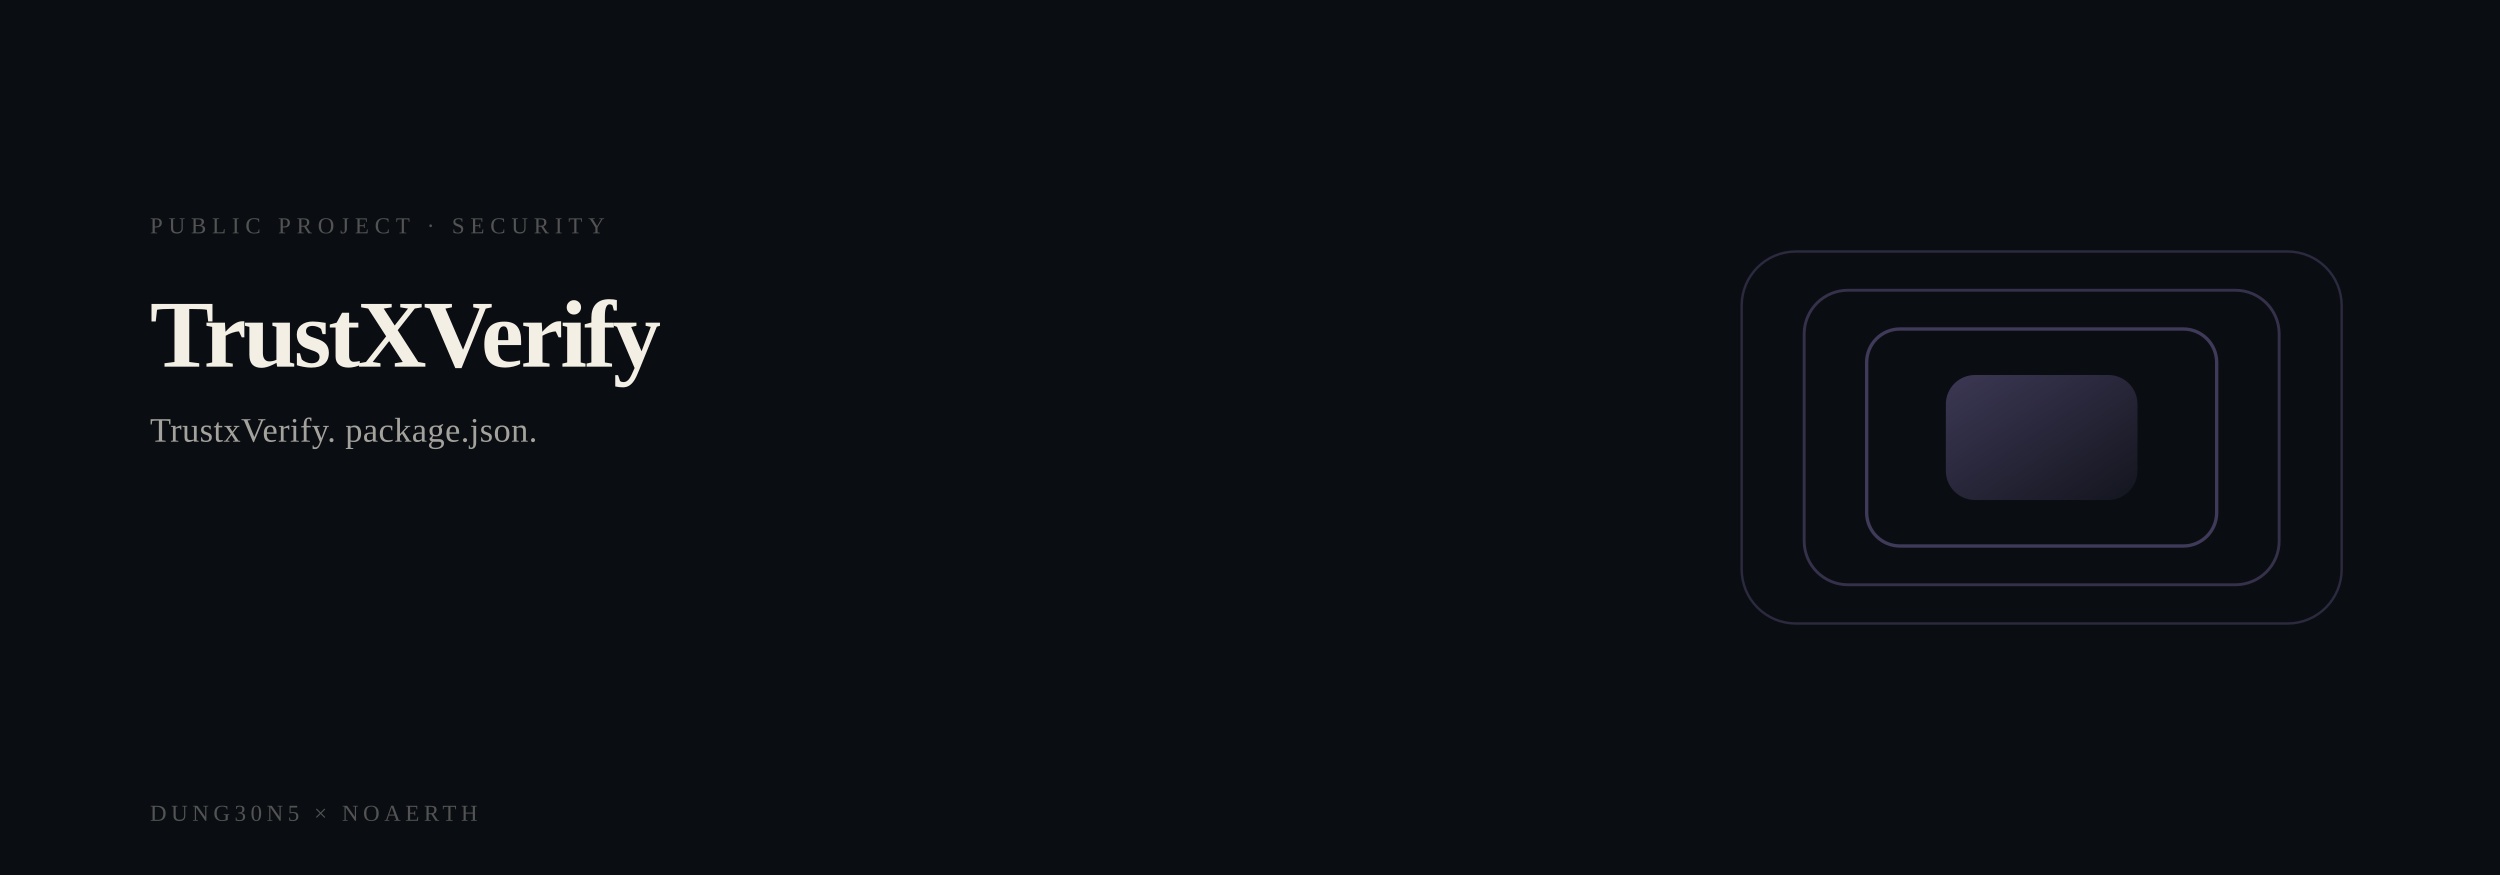
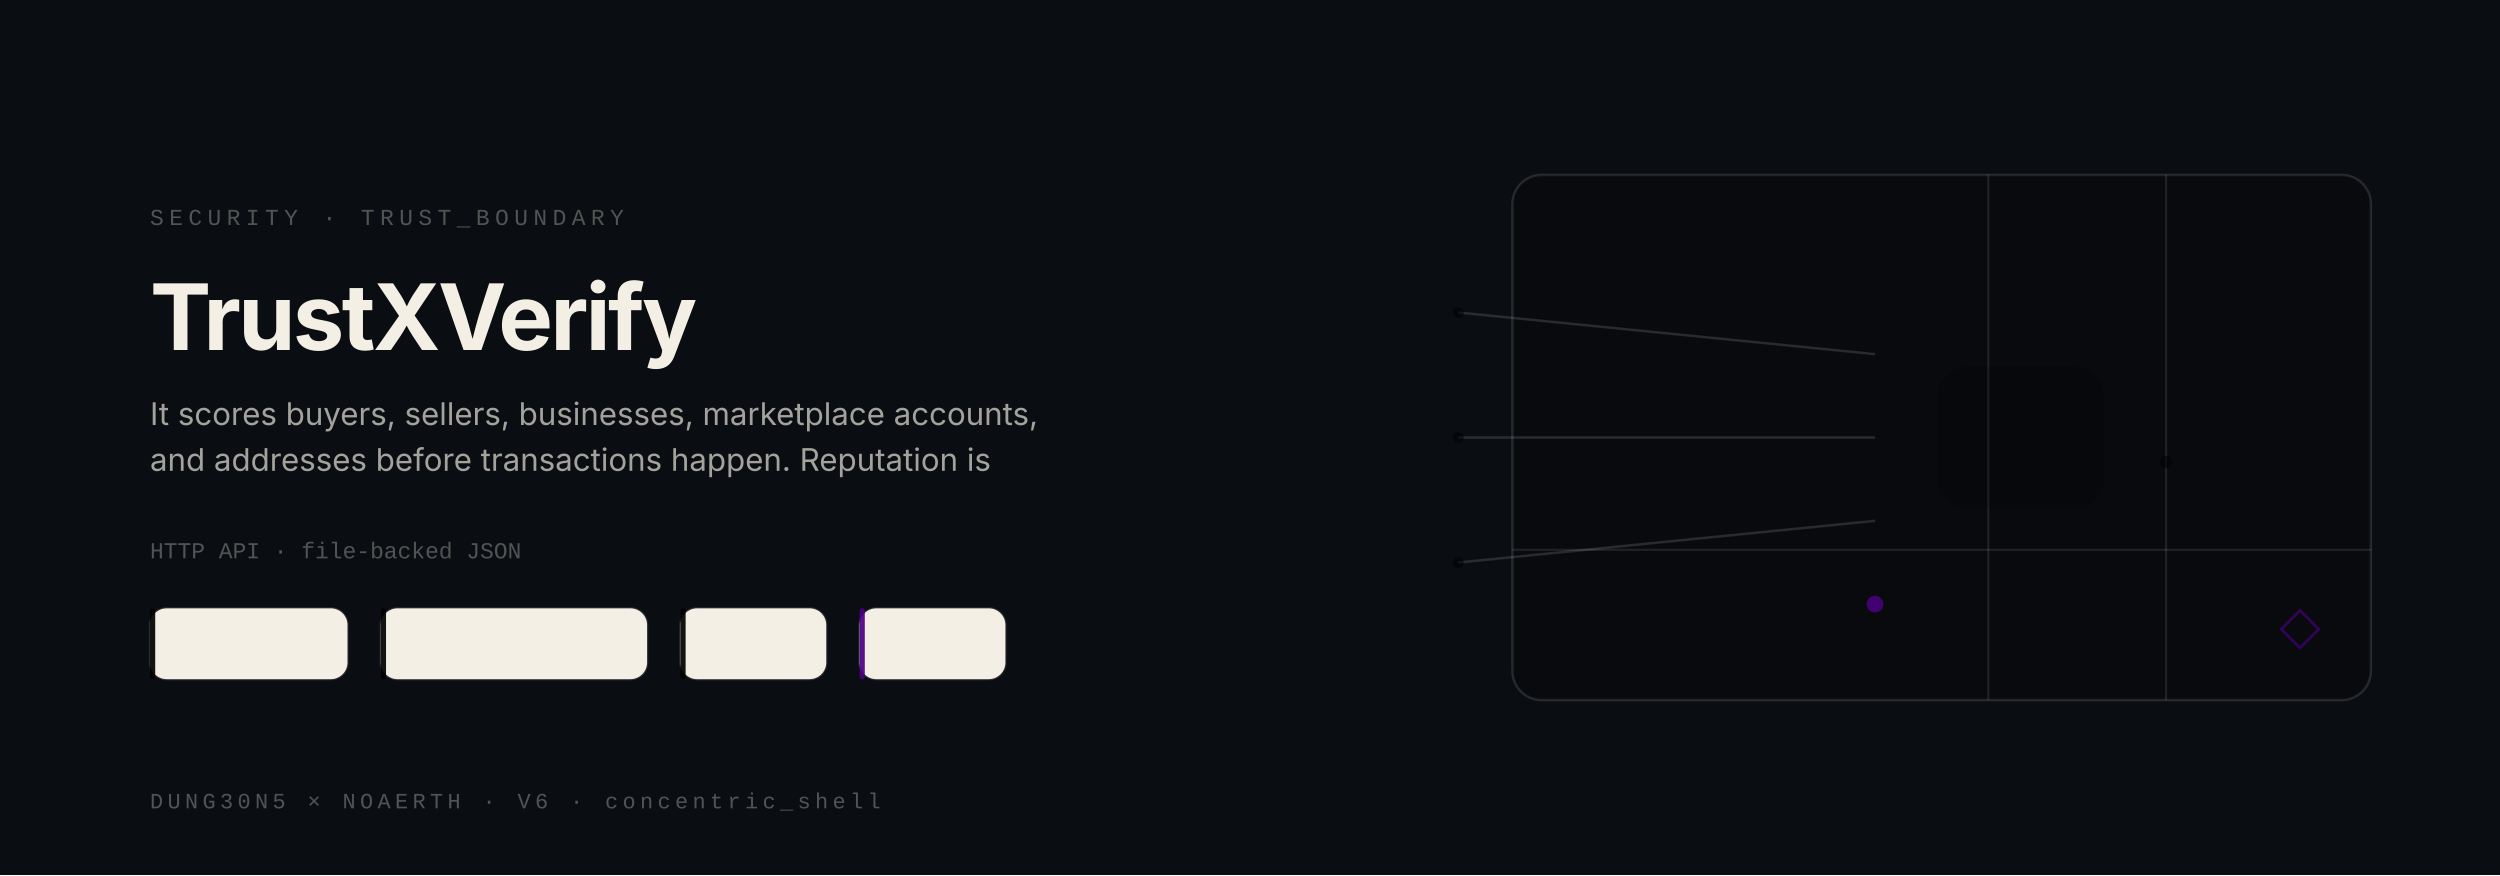
- <svg xmlns="http://www.w3.org/2000/svg" viewBox="0 0 1200 420" width="1200" height="420" role="img" aria-label="TrustXVerify: gated channels passing through a sealed boundary. Motion depicts records cross a trust boundary, get validated, and are held or rejected.">
-   <defs>
-     <linearGradient id="hero-TrustxVerify-dark-a" x1="0" y1="0" x2="1" y2="1">
-       <stop offset="0" stop-color="#9d8bd6" stop-opacity="0.85" />
-       <stop offset="1" stop-color="#9d8bd6" stop-opacity="0.15" />
-     </linearGradient>
-   </defs>
+ <svg xmlns="http://www.w3.org/2000/svg" viewBox="0 0 1200 420" width="1200" height="420" role="img" aria-label="TrustXVerify: records cross a trust boundary, get validated, and are held or rejected">
  <rect width="1200" height="420" fill="#0a0d12" />
-   <rect x="896" y="157.92" width="168" height="104.16" rx="16" fill="none" stroke="#9d8bd6" stroke-width="1.60" opacity="0.36" />
-   <rect x="866" y="139.32" width="228" height="141.36" rx="21" fill="none" stroke="#9d8bd6" stroke-width="1.38" opacity="0.29" />
-   <rect x="836" y="120.72" width="288" height="178.56" rx="26" fill="none" stroke="#9d8bd6" stroke-width="1.16" opacity="0.23" />
-   <rect x="934" y="180" width="92" height="60" rx="14" fill="url(#hero-TrustxVerify-dark-a)" opacity="0.40" />
-   <text x="72" y="112" fill="#f4efe44f" font-size="11" letter-spacing="2.8">PUBLIC PROJECT · SECURITY</text>
-   <text x="72" y="176" fill="#f4efe4" font-size="46" font-weight="660" letter-spacing="-1.4">TrustXVerify</text>
-   <text x="72" y="212" fill="#f4efe4a8" font-size="16.5" letter-spacing="0.2">TrustxVerify. package.json.</text>
-   <rect x="72" y="266" width="106" height="40" rx="9" fill="#f4efe4" fill-opacity="0.05" stroke="#f4efe424" stroke-width="1.1" opacity="0">
-     <animate attributeName="opacity" from="0" to="1" dur="0.5s" begin="0.50s" fill="freeze" />
-   </rect>
-   <rect x="72" y="266" width="2.5" height="40" rx="1.2" fill="#9d8bd6" opacity="0">
-     <animate attributeName="opacity" from="0" to="0.9" dur="0.5s" begin="0.50s" fill="freeze" />
-   </rect>
-   <text x="125" y="291" fill="#f4efe4" font-size="11.5" text-anchor="middle" font-family="ui-monospace,SFMono-Regular,Menlo,monospace" opacity="0">request<animate attributeName="opacity" from="0" to="1" dur="0.5s" begin="0.65s" fill="freeze" />
-   </text>
-   <rect x="194" y="266" width="106" height="40" rx="9" fill="#f4efe4" fill-opacity="0.05" stroke="#f4efe424" stroke-width="1.1" opacity="0">
-     <animate attributeName="opacity" from="0" to="1" dur="0.5s" begin="1.00s" fill="freeze" />
-   </rect>
-   <rect x="194" y="266" width="2.5" height="40" rx="1.2" fill="#9d8bd6" opacity="0">
-     <animate attributeName="opacity" from="0" to="0.9" dur="0.5s" begin="1.00s" fill="freeze" />
-   </rect>
-   <text x="247" y="291" fill="#f4efe4" font-size="11.5" text-anchor="middle" font-family="ui-monospace,SFMono-Regular,Menlo,monospace" opacity="0">authenticate<animate attributeName="opacity" from="0" to="1" dur="0.5s" begin="1.15s" fill="freeze" />
-   </text>
-   <rect x="316" y="266" width="106" height="40" rx="9" fill="#f4efe4" fill-opacity="0.05" stroke="#f4efe424" stroke-width="1.1" opacity="0">
-     <animate attributeName="opacity" from="0" to="1" dur="0.5s" begin="1.50s" fill="freeze" />
-   </rect>
-   <rect x="316" y="266" width="2.5" height="40" rx="1.2" fill="#9d8bd6" opacity="0">
-     <animate attributeName="opacity" from="0" to="0.9" dur="0.5s" begin="1.50s" fill="freeze" />
-   </rect>
-   <text x="369" y="291" fill="#f4efe4" font-size="11.5" text-anchor="middle" font-family="ui-monospace,SFMono-Regular,Menlo,monospace" opacity="0">authorise<animate attributeName="opacity" from="0" to="1" dur="0.5s" begin="1.65s" fill="freeze" />
-   </text>
-   <rect x="438" y="266" width="106" height="40" rx="9" fill="#f4efe4" fill-opacity="0.05" stroke="#f4efe424" stroke-width="1.1" opacity="0">
-     <animate attributeName="opacity" from="0" to="1" dur="0.5s" begin="2.00s" fill="freeze" />
-   </rect>
-   <rect x="438" y="266" width="2.5" height="40" rx="1.2" fill="#e7c27a" opacity="0">
-     <animate attributeName="opacity" from="0" to="0.9" dur="0.5s" begin="2.00s" fill="freeze" />
-   </rect>
-   <text x="491" y="291" fill="#f4efe4" font-size="11.5" text-anchor="middle" font-family="ui-monospace,SFMono-Regular,Menlo,monospace" opacity="0">record<animate attributeName="opacity" from="0" to="1" dur="0.5s" begin="2.15s" fill="freeze" />
-   </text>
-   <rect x="560" y="266" width="106" height="40" rx="9" fill="#f4efe4" fill-opacity="0.05" stroke="#f4efe424" stroke-width="1.1" opacity="0">
-     <animate attributeName="opacity" from="0" to="1" dur="0.5s" begin="2.50s" fill="freeze" />
-   </rect>
-   <rect x="560" y="266" width="2.5" height="40" rx="1.2" fill="#e0796b" opacity="0">
-     <animate attributeName="opacity" from="0" to="0.9" dur="0.5s" begin="2.50s" fill="freeze" />
-   </rect>
-   <text x="613" y="291" fill="#f4efe4" font-size="11.5" text-anchor="middle" font-family="ui-monospace,SFMono-Regular,Menlo,monospace" opacity="0">reject<animate attributeName="opacity" from="0" to="1" dur="0.5s" begin="2.65s" fill="freeze" />
-   </text>
-   <text x="72" y="394" fill="#f4efe44f" font-size="11" letter-spacing="2.2">DUNG30N5 × NOAERTH</text>
+   <text x="72" y="108" font-family="ui-monospace, SFMono-Regular, Menlo, Monaco, Consolas, 'Liberation Mono', monospace" font-size="11" letter-spacing="2.6" fill="#f4efe44f">SECURITY · TRUST_BOUNDARY</text>
+   <text x="72" y="168" font-family="-apple-system, BlinkMacSystemFont, 'Segoe UI', Inter, Helvetica, Arial, sans-serif" font-size="44" font-weight="660" letter-spacing="-1.2" fill="#f4efe4">TrustXVerify</text>
+   <text x="72" y="204" font-family="-apple-system, BlinkMacSystemFont, 'Segoe UI', Inter, Helvetica, Arial, sans-serif" font-size="15" fill="#f4efe4a8">It scores buyers, sellers, businesses, marketplace accounts,</text>
+   <text x="72" y="226" font-family="-apple-system, BlinkMacSystemFont, 'Segoe UI', Inter, Helvetica, Arial, sans-serif" font-size="15" fill="#f4efe4a8">and addresses before transactions happen. Reputation is</text>
+   <text x="72" y="268" font-family="ui-monospace, SFMono-Regular, Menlo, Monaco, Consolas, 'Liberation Mono', monospace" font-size="11" fill="#f4efe44f">HTTP API · file-backed JSON</text>
+   <rect x="72.0" y="292.0" width="94.8" height="34.0" rx="8" fill="#f4efe4" stroke="#f4efe424" stroke-width="1.1" />
+   <rect x="72.0" y="292.0" width="2.5" height="34.0" rx="1.2" fill="amber" opacity="0.92" />
+   <text x="119.4" y="314" font-family="ui-monospace, SFMono-Regular, Menlo, Monaco, Consolas, 'Liberation Mono', monospace" font-size="11" fill="#f4efe4" fill-opacity="0.82" text-anchor="middle">admin/reports</text>
+   <rect x="182.8" y="292.0" width="127.8" height="34.0" rx="8" fill="#f4efe4" stroke="#f4efe424" stroke-width="1.1" />
+   <rect x="182.8" y="292.0" width="2.5" height="34.0" rx="1.2" fill="amber" opacity="0.92" />
+   <text x="246.7" y="314" font-family="ui-monospace, SFMono-Regular, Menlo, Monaco, Consolas, 'Liberation Mono', monospace" font-size="11" fill="#f4efe4" fill-opacity="0.82" text-anchor="middle">entity-connectio</text>
+   <rect x="326.6" y="292.0" width="70.0" height="34.0" rx="8" fill="#f4efe4" stroke="#f4efe424" stroke-width="1.1" />
+   <rect x="326.6" y="292.0" width="2.5" height="34.0" rx="1.2" fill="amber" opacity="0.92" />
+   <text x="361.6" y="314" font-family="ui-monospace, SFMono-Regular, Menlo, Monaco, Consolas, 'Liberation Mono', monospace" font-size="11" fill="#f4efe4" fill-opacity="0.82" text-anchor="middle">intake</text>
+   <rect x="412.6" y="292.0" width="70.0" height="34.0" rx="8" fill="#f4efe4" stroke="#f4efe424" stroke-width="1.1" />
+   <rect x="412.6" y="292.0" width="2.5" height="34.0" rx="1.2" fill="indigo" opacity="0.92" />
+   <text x="447.6" y="314" font-family="ui-monospace, SFMono-Regular, Menlo, Monaco, Consolas, 'Liberation Mono', monospace" font-size="11" fill="#f4efe4" fill-opacity="0.82" text-anchor="middle">report</text>
+   <rect x="726.0" y="84.0" width="412.0" height="252.0" rx="14" fill="amber" fill-opacity="0.03" />
+   <line x1="740.0" y1="85.0" x2="1124.0" y2="85.0" stroke="amber" stroke-width="1.6" opacity="0.4" />
+   <rect x="726.0" y="84.0" width="412.0" height="252.0" rx="14" fill="none" stroke="#f4efe424" stroke-width="1.2" />
+   <line x1="1039.7" y1="84.0" x2="1039.7" y2="336.0" stroke="#f4efe424" stroke-width="1" />
+   <line x1="954.4" y1="84.0" x2="954.4" y2="336.0" stroke="#f4efe424" stroke-width="1" />
+   <line x1="726.0" y1="263.9" x2="1138.0" y2="263.9" stroke="#f4efe424" stroke-width="1" />
+   <circle cx="1039.7" cy="221.7" r="3" fill="amber" opacity="0.55" />
+   <rect x="726.0" y="84.0" width="412.0" height="252.0" rx="14" fill="#000" fill-opacity="0.22" />
+   <path d="M1095.0 302.0 l9 -9 l9 9 l-9 9 z" fill="none" stroke="indigo" stroke-width="1.4" opacity="0.6" />
+   <rect x="820" y="96" width="300" height="228" rx="20" fill="none" stroke="amber" stroke-width="1.6" opacity="0.42" />
+   <circle cx="970.0" cy="210.0" r="74.0" fill="none" stroke="amber" stroke-width="1.1" opacity="0.28" />
+   <rect x="930" y="176" width="80" height="68" rx="14" fill="amber" opacity="0.16" />
+   <line x1="700" y1="150" x2="900" y2="170" stroke="#f4efe424" stroke-width="1.2" />
+   <circle cx="700.0" cy="150.0" r="2.6" fill="amber" opacity="0.5" />
+   <line x1="700" y1="210" x2="900" y2="210" stroke="#f4efe424" stroke-width="1.2" />
+   <circle cx="700.0" cy="210.0" r="2.6" fill="amber" opacity="0.5" />
+   <line x1="700" y1="270" x2="900" y2="250" stroke="#f4efe424" stroke-width="1.2" />
+   <circle cx="700.0" cy="270.0" r="2.6" fill="amber" opacity="0.5" />
+   <circle cx="900" cy="290" r="4" fill="indigo" opacity="0.85" />
+   <text x="72" y="388" font-family="ui-monospace, SFMono-Regular, Menlo, Monaco, Consolas, 'Liberation Mono', monospace" font-size="10.5" letter-spacing="2.1" fill="#f4efe44f">DUNG30N5 × NOAERTH · V6 · concentric_shell</text>
</svg>
